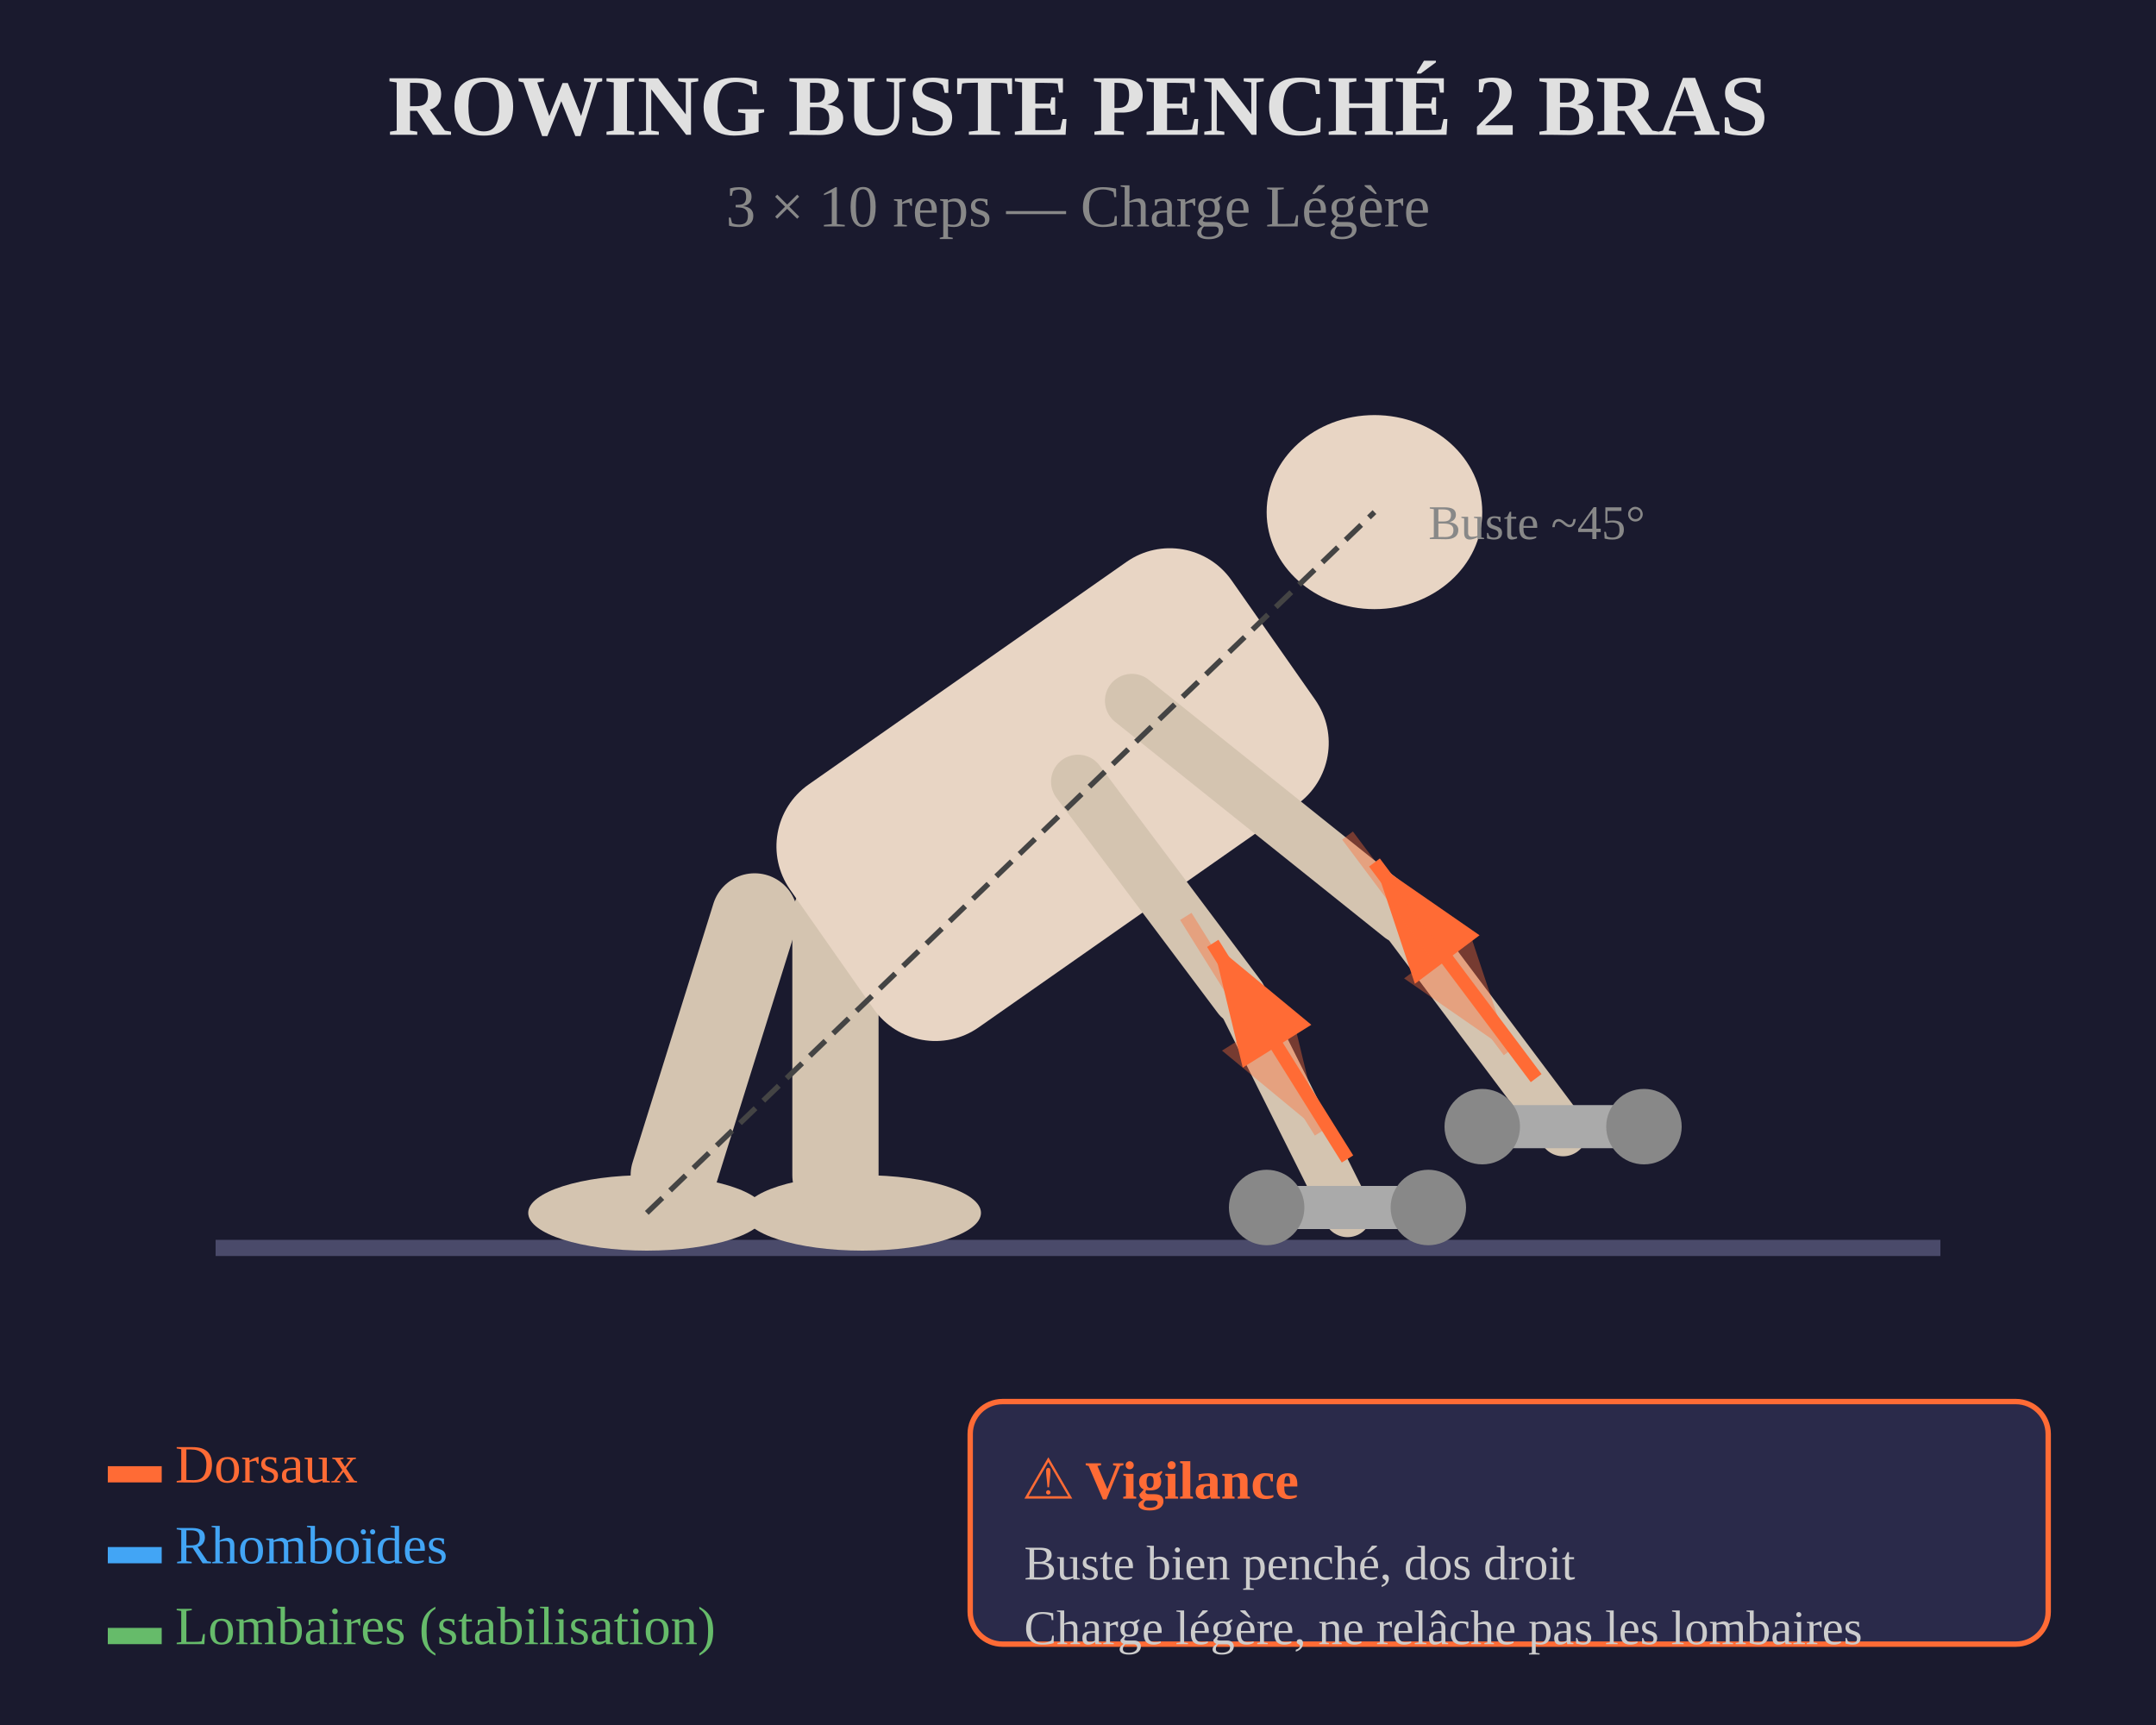
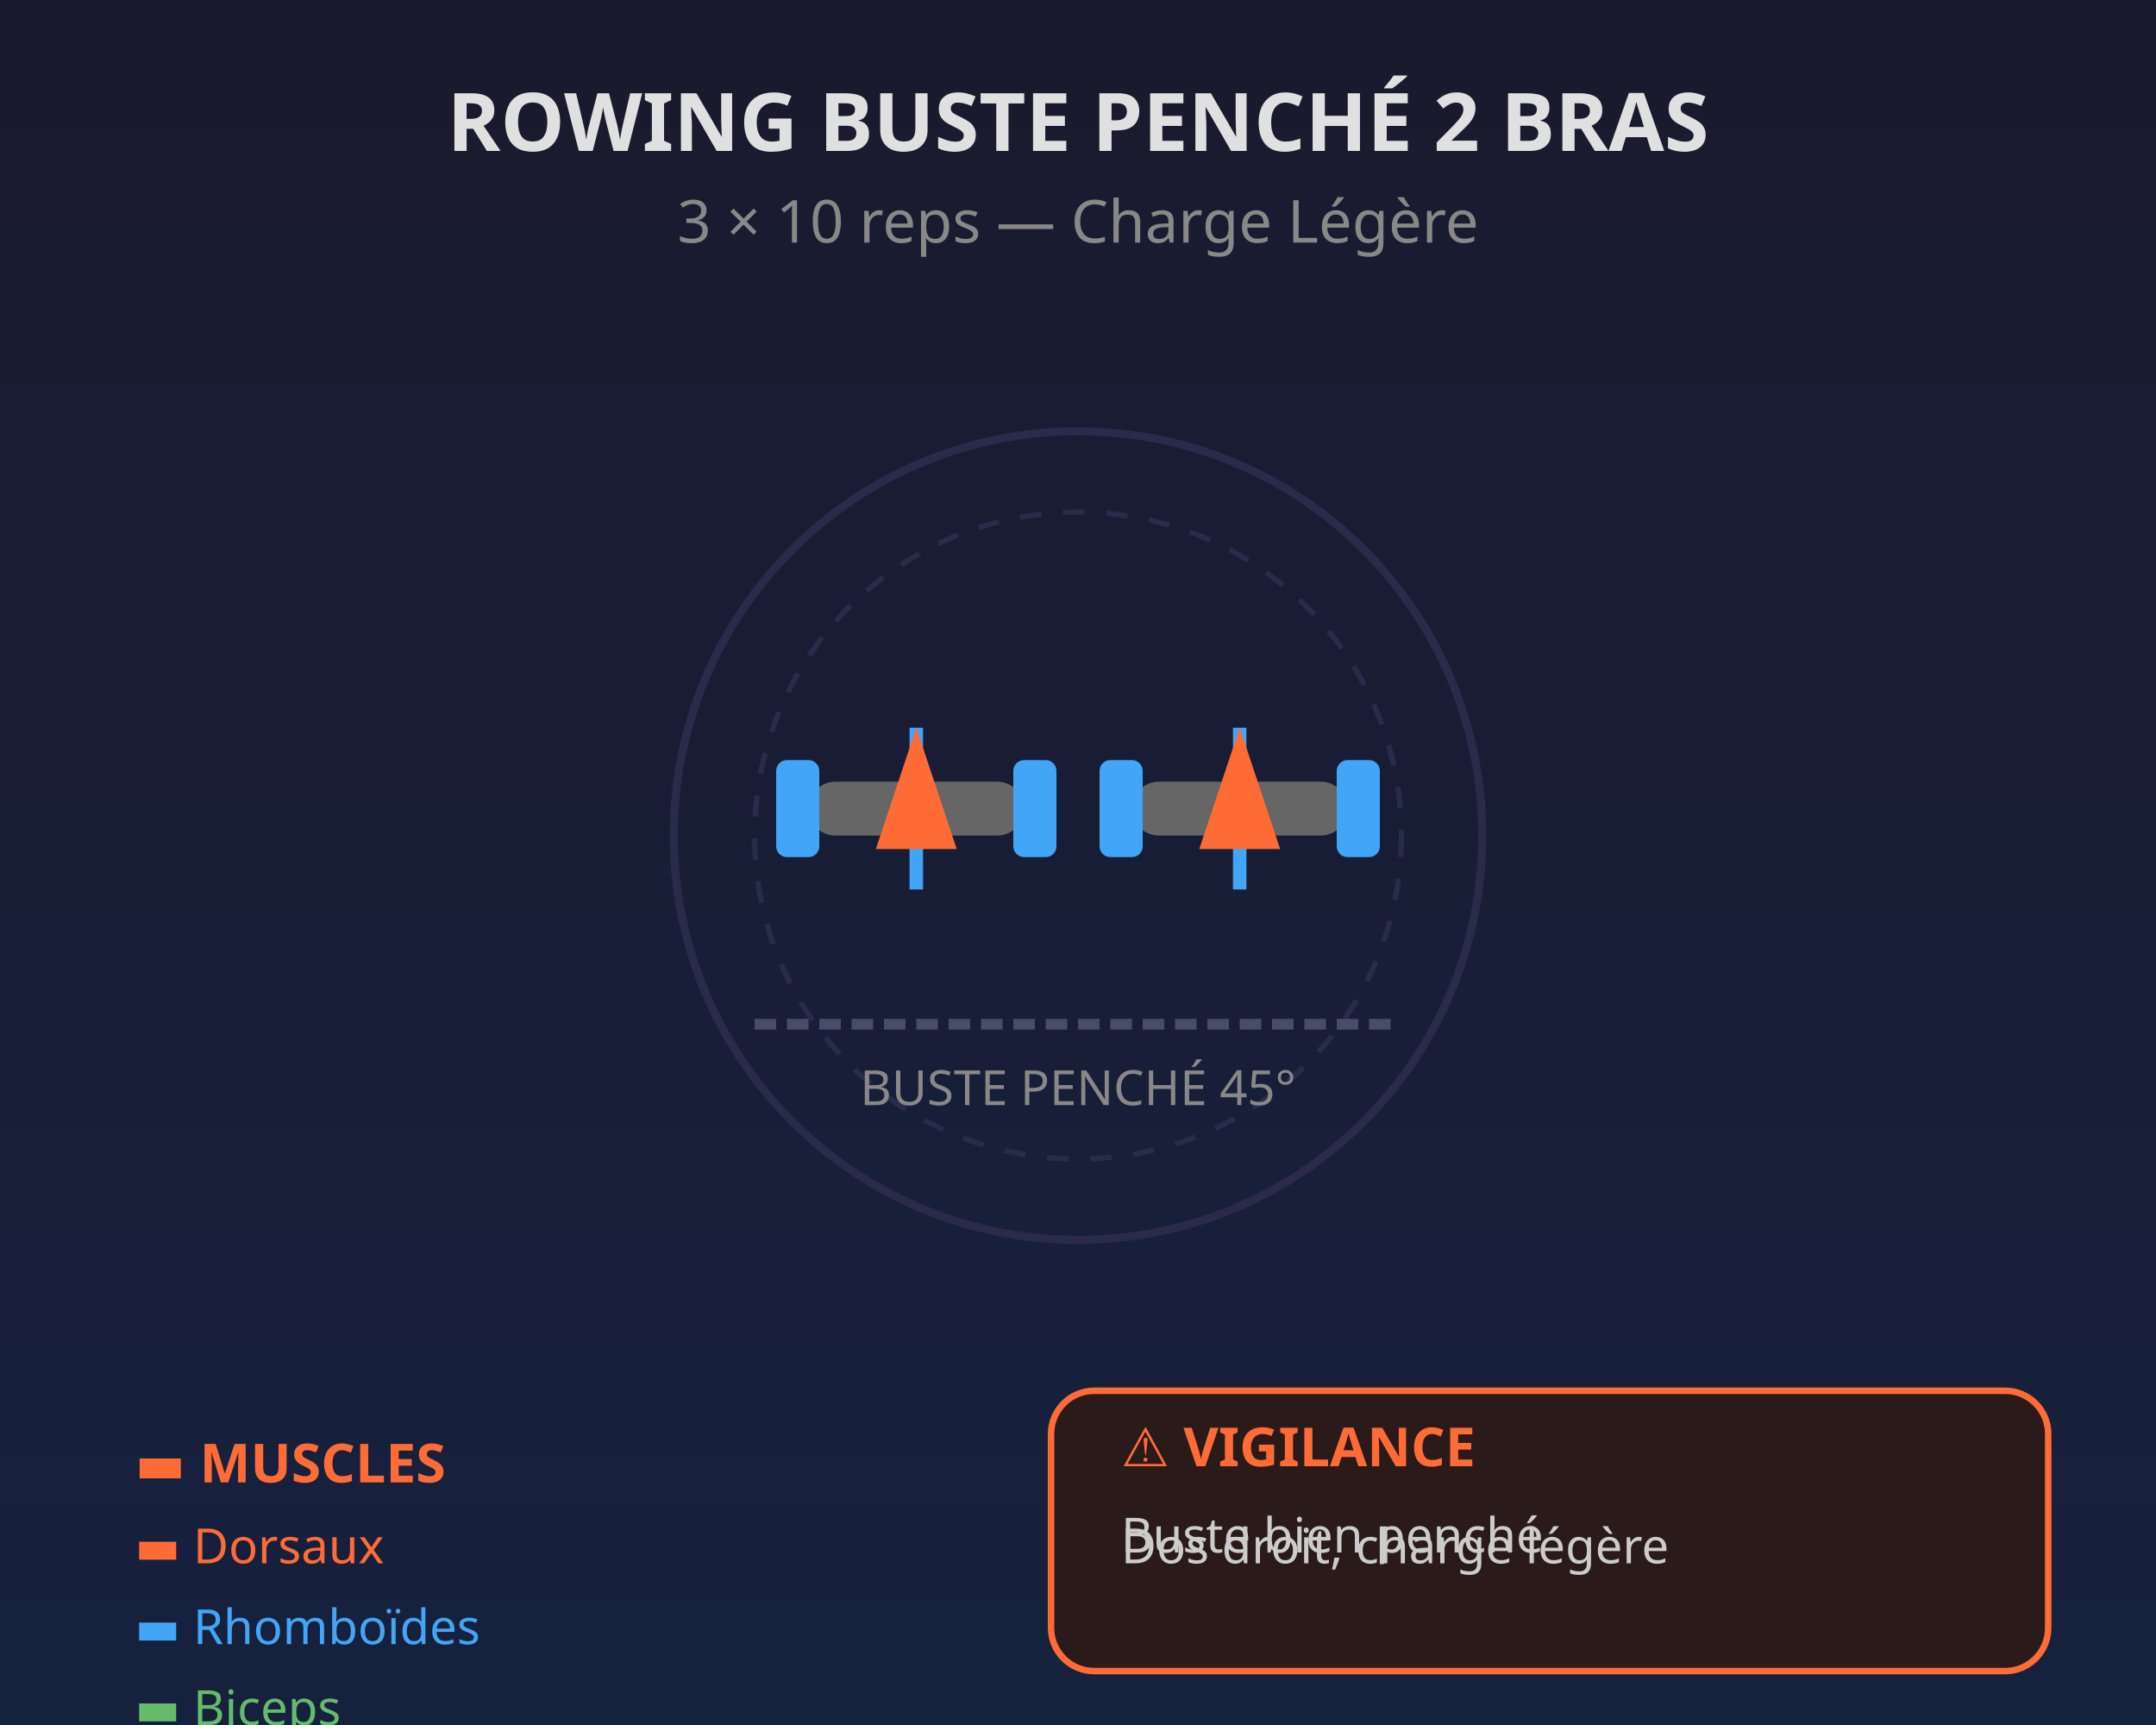
<svg xmlns="http://www.w3.org/2000/svg" viewBox="0 0 400 320" width="400" height="320">
  <defs>
+     <linearGradient id="bgGrad" x1="0" y1="0" x2="0" y2="1">
+       <stop offset="0%" stop-color="#1A1A2E" />
+       <stop offset="100%" stop-color="#16213E" />
+     </linearGradient>
+     <filter id="glow" x="-20%" y="-20%" width="140%" height="140%">
+       <feGaussianBlur stdDeviation="2.5" result="blur" />
+       <feMerge>
+         <feMergeNode in="blur" />
+         <feMergeNode in="SourceGraphic" />
+       </feMerge>
+     </filter>
    <marker id="arrow" markerWidth="10" markerHeight="10" refX="9" refY="3" orient="auto">
      <path d="M0,0 L0,6 L9,3 z" fill="#FF6B35" />
    </marker>
  </defs>
-   <rect width="400" height="320" fill="#1A1A2E" />
-   <text x="200" y="25" text-anchor="middle" fill="#E0E0E0" font-size="16" font-weight="bold">ROWING BUSTE PENCHÉ 2 BRAS</text>
-   <text x="200" y="42" text-anchor="middle" fill="#888" font-size="11">3 × 10 reps — Charge Légère</text>
-   <rect x="40" y="230" width="320" height="3" fill="#4A4A6A" />
-   <ellipse cx="120" cy="225" rx="22" ry="7" fill="#D4C4B0" />
-   <ellipse cx="160" cy="225" rx="22" ry="7" fill="#D4C4B0" />
-   <line x1="125" y1="218" x2="140" y2="170" stroke="#D4C4B0" stroke-width="16" stroke-linecap="round" />
-   <line x1="155" y1="218" x2="155" y2="170" stroke="#D4C4B0" stroke-width="16" stroke-linecap="round" />
-   <rect x="145" y="120" width="100" height="55" rx="14" fill="#E8D5C4" transform="rotate(-35 195 147)" />
-   <ellipse cx="255" cy="95" rx="20" ry="18" fill="#E8D5C4" />
-   <line x1="200" y1="145" x2="230" y2="185" stroke="#D4C4B0" stroke-width="10" stroke-linecap="round" />
-   <line x1="230" y1="185" x2="250" y2="225" stroke="#D4C4B0" stroke-width="9" stroke-linecap="round" />
-   <rect x="235" y="220" width="30" height="8" rx="2" fill="#AAA" />
-   <circle cx="235" cy="224" r="7" fill="#888" />
-   <circle cx="265" cy="224" r="7" fill="#888" />
-   <line x1="210" y1="130" x2="260" y2="170" stroke="#D4C4B0" stroke-width="10" stroke-linecap="round" />
-   <line x1="260" y1="170" x2="290" y2="210" stroke="#D4C4B0" stroke-width="9" stroke-linecap="round" />
-   <rect x="275" y="205" width="30" height="8" rx="2" fill="#AAA" />
-   <circle cx="275" cy="209" r="7" fill="#888" />
-   <circle cx="305" cy="209" r="7" fill="#888" />
-   <line x1="250" y1="215" x2="225" y2="175" stroke="#FF6B35" stroke-width="2.5" marker-end="url(#arrow)" />
-   <line x1="285" y1="200" x2="255" y2="160" stroke="#FF6B35" stroke-width="2.5" marker-end="url(#arrow)" />
-   <line x1="220" y1="170" x2="245" y2="210" stroke="#FF6B35" stroke-width="2.5" marker-end="url(#arrow)" opacity="0.4" />
-   <line x1="250" y1="155" x2="280" y2="195" stroke="#FF6B35" stroke-width="2.5" marker-end="url(#arrow)" opacity="0.4" />
-   <line x1="120" y1="225" x2="255" y2="95" stroke="#444" stroke-width="1" stroke-dasharray="4,2" />
-   <text x="265" y="100" fill="#888" font-size="9">Buste ~45°</text>
-   <text x="20" y="275" fill="#FF6B35" font-size="10">▬ Dorsaux</text>
-   <text x="20" y="290" fill="#42A5F5" font-size="10">▬ Rhomboïdes</text>
-   <text x="20" y="305" fill="#66BB6A" font-size="10">▬ Lombaires (stabilisation)</text>
-   <rect x="180" y="260" width="200" height="45" rx="6" fill="#2A2A4A" stroke="#FF6B35" stroke-width="1" />
-   <text x="190" y="278" fill="#FF6B35" font-size="10" font-weight="bold">⚠ Vigilance</text>
-   <text x="190" y="293" fill="#CCC" font-size="9">Buste bien penché, dos droit</text>
-   <text x="190" y="305" fill="#CCC" font-size="9">Charge légère, ne relâche pas les lombaires</text>
+   <rect width="400" height="320" fill="url(#bgGrad)" />
+   <text x="200" y="28" text-anchor="middle" fill="#E0E0E0" font-size="15" font-weight="bold" font-family="sans-serif">ROWING BUSTE PENCHÉ 2 BRAS</text>
+   <text x="200" y="45" text-anchor="middle" fill="#888" font-size="11" font-family="sans-serif">3 × 10 reps — Charge Légère</text>
+   <circle cx="200" cy="155" r="75" fill="none" stroke="#2A2A4A" stroke-width="1.5" />
+   <circle cx="200" cy="155" r="60" fill="none" stroke="#2A2A4A" stroke-width="1" stroke-dasharray="4 4" />
+   <rect x="150.0" y="145.0" width="40" height="10" rx="5.0" fill="#666" />
+   <rect x="144.0" y="141.0" width="8" height="18" rx="2" fill="#42A5F5" />
+   <rect x="188.0" y="141.0" width="8" height="18" rx="2" fill="#42A5F5" />
+   <rect x="210.0" y="145.0" width="40" height="10" rx="5.0" fill="#666" />
+   <rect x="204.0" y="141.0" width="8" height="18" rx="2" fill="#42A5F5" />
+   <rect x="248.0" y="141.0" width="8" height="18" rx="2" fill="#42A5F5" />
+   <line x1="170" y1="165" x2="170" y2="135" stroke="#42A5F5" stroke-width="2.5" marker-end="url(#arrow)" opacity="1" />
+   <line x1="230" y1="165" x2="230" y2="135" stroke="#42A5F5" stroke-width="2.5" marker-end="url(#arrow)" opacity="1" />
+   <line x1="140" y1="190" x2="260" y2="190" stroke="#4A4A6A" stroke-width="2" stroke-dasharray="4 2" />
+   <text x="200" y="205" text-anchor="middle" fill="#888" font-size="9" font-family="sans-serif">BUSTE PENCHÉ 45°</text>
+   <text x="25" y="275" fill="#FF6B35" font-size="10" font-weight="bold" font-family="sans-serif">▬ MUSCLES</text>
+   <text x="25" y="290" fill="#FF6B35" font-size="9" font-family="sans-serif">▬ Dorsaux</text>
+   <text x="25" y="305" fill="#42A5F5" font-size="9" font-family="sans-serif">▬ Rhomboïdes</text>
+   <text x="25" y="320" fill="#66BB6A" font-size="9" font-family="sans-serif">▬ Biceps</text>
+   <rect x="195" y="258" width="185" height="52" rx="8" fill="#2A1A1A" stroke="#FF6B35" stroke-width="1.2" />
+   <text x="208" y="272" fill="#FF6B35" font-size="10" font-weight="bold" font-family="sans-serif">⚠ VIGILANCE</text>
+   <text x="208" y="288" fill="#CCC" font-size="9" font-family="sans-serif">Buste bien penché</text>
+   <text x="208" y="290" fill="#CCC" font-size="9" font-family="sans-serif">Dos droit, charge légère</text>
</svg>
